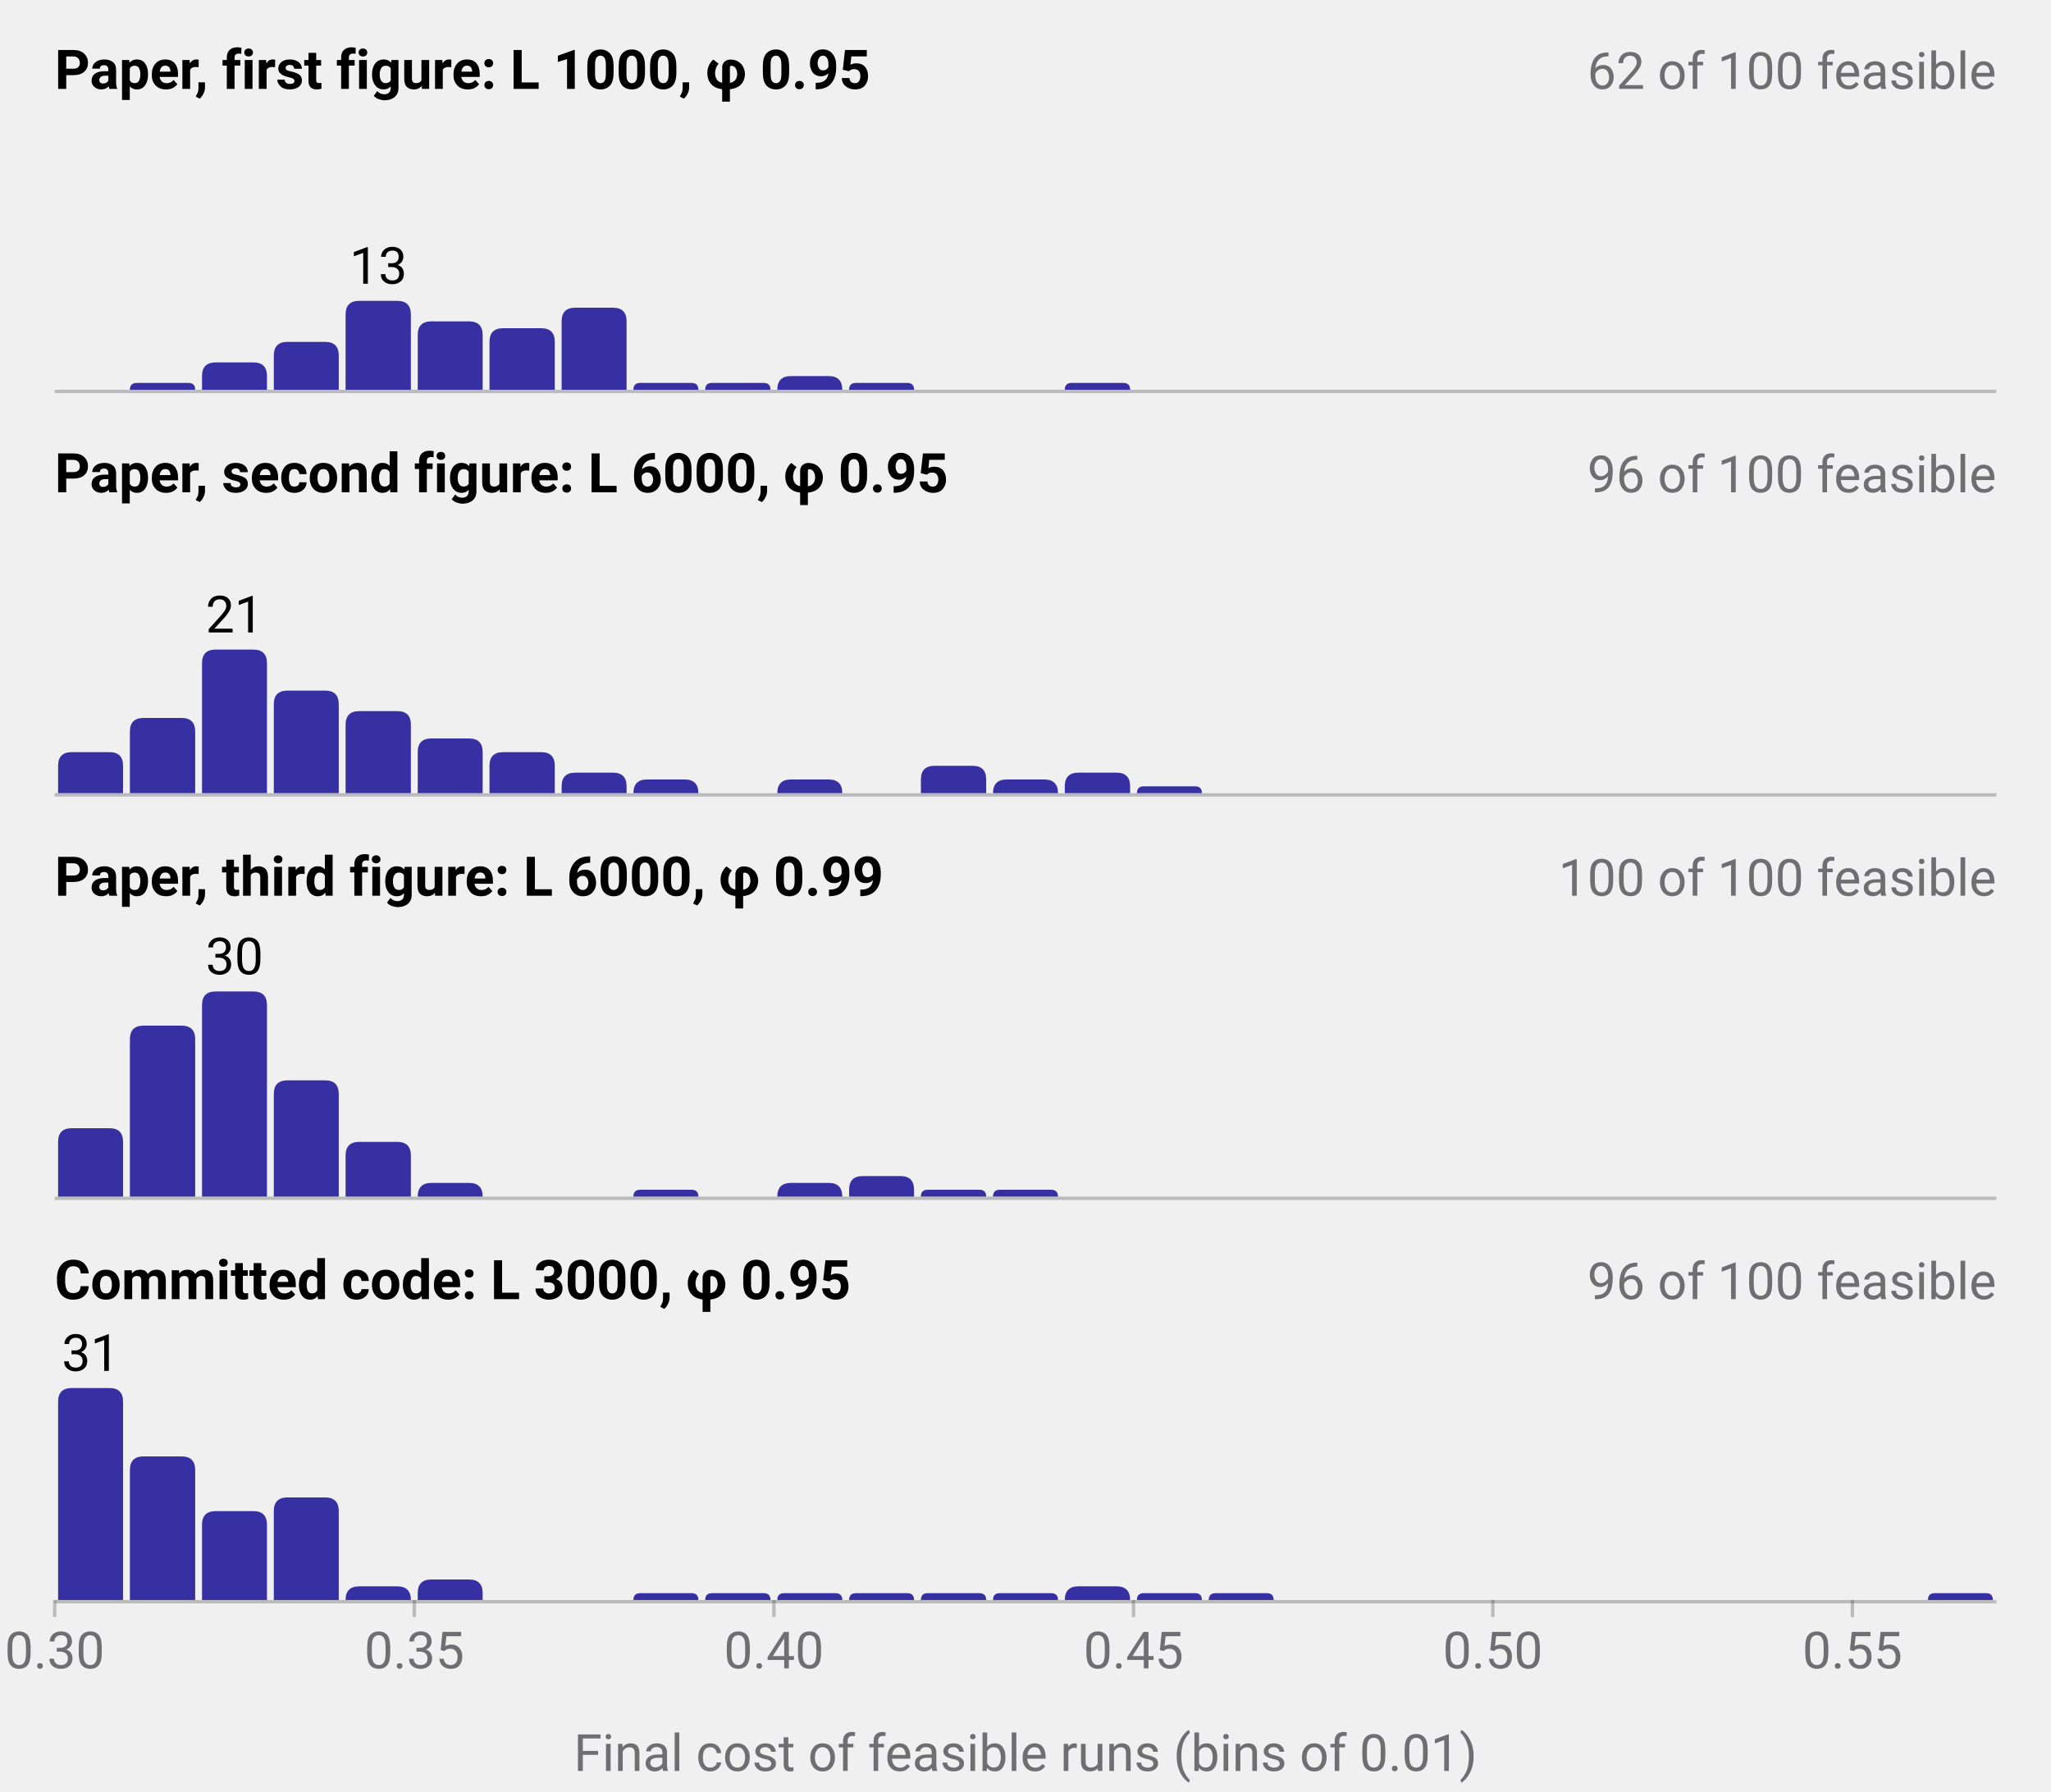
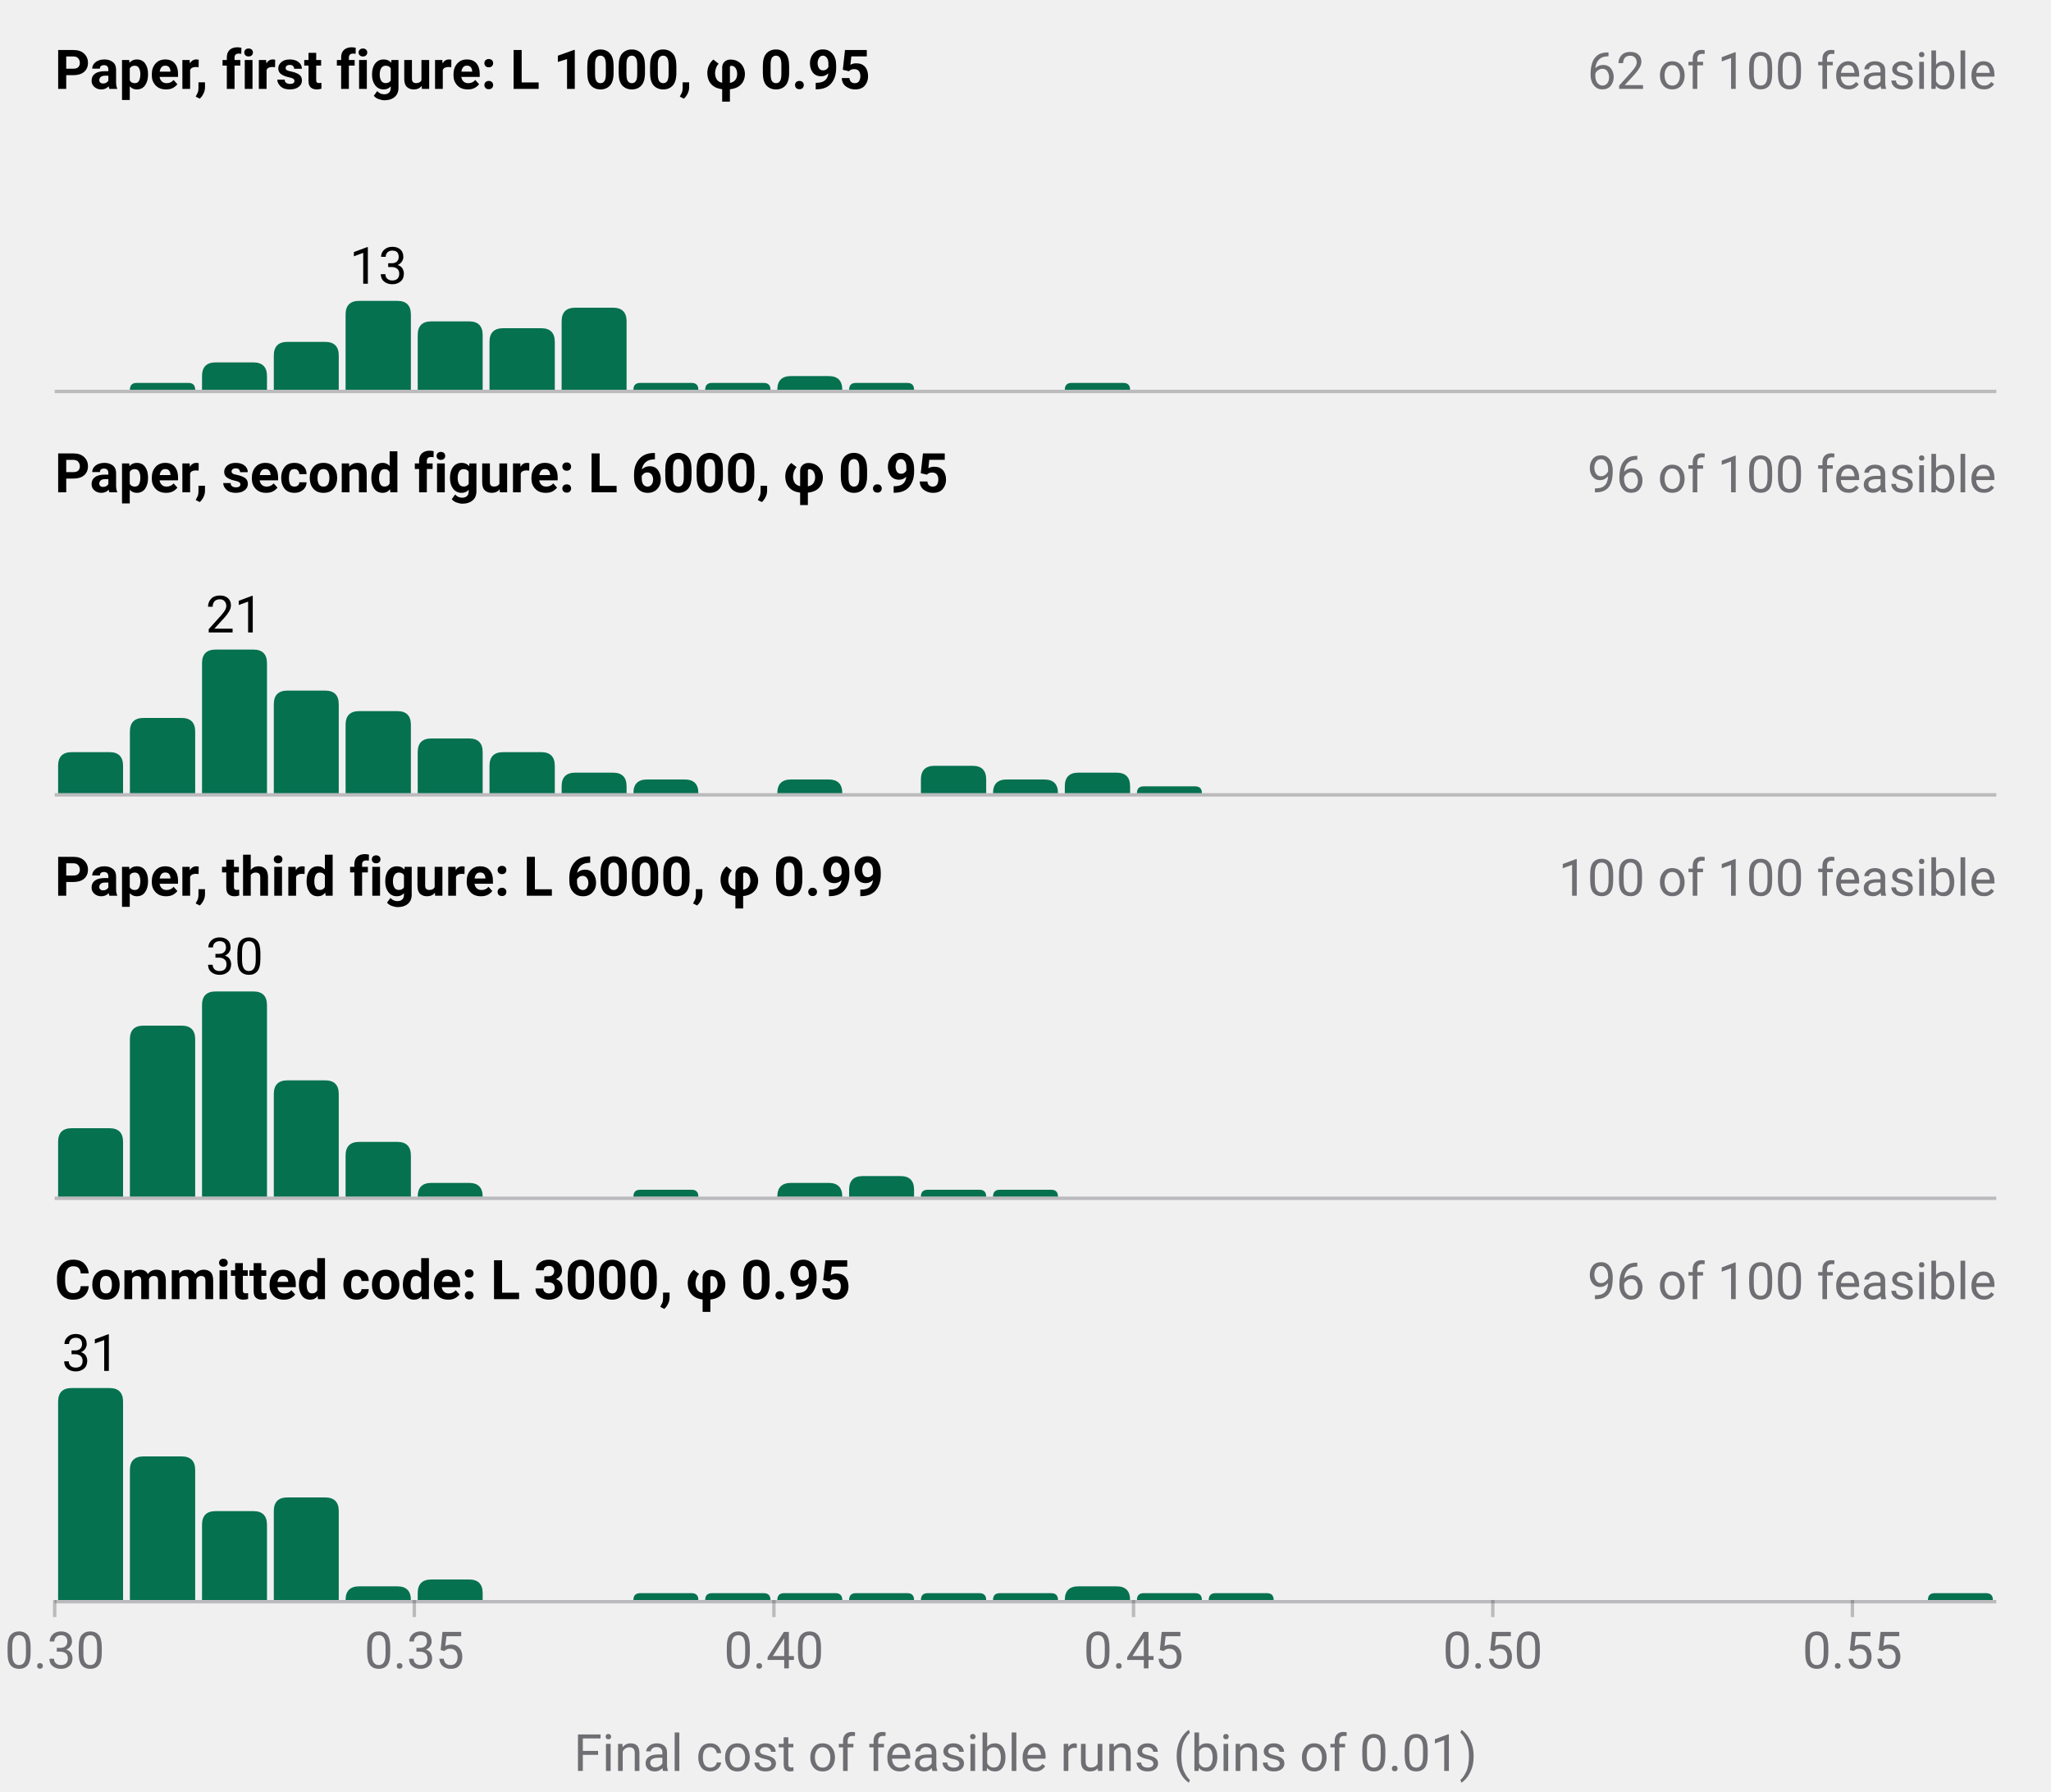
<svg xmlns="http://www.w3.org/2000/svg" width="600" height="524" viewBox="0 0 600 524" role="img" aria-labelledby="t d">
  <style>
text{font-family:-apple-system, BlinkMacSystemFont, system-ui, "Segoe UI", Roboto, sans-serif;fill:#000}
.sec{fill:#6e6e73}
.hair{stroke:rgba(60,60,67,.29);stroke-width:1;fill:none}
.ctx{fill:#c7c7cc}
- .acc{stroke:#3730a3}
- .accf{fill:#3730a3}
- .band{fill:#3730a3;fill-opacity:.28;stroke:#3730a3;stroke-width:.75}
+ .acc{stroke:#05714f}
+ .accf{fill:#05714f}
+ .band{fill:#05714f;fill-opacity:.28;stroke:#05714f;stroke-width:.75}
.ring{stroke:#fff}
.inkline{stroke:#000}
.lab{paint-order:stroke;stroke:#fff;stroke-width:4px;stroke-linejoin:round}</style>
  <text x="16" y="26" font-size="16" font-weight="600">Paper, first figure: L 1000, φ 0.95</text>
  <text class="sec" x="584" y="26" font-size="15" text-anchor="end">62 of 100 feasible</text>
  <path class="accf" d="M38 114V114Q38 112 40 112H55.1Q57.1 112 57.1 114V114Z" />
  <path class="accf" d="M59.1 114V110Q59.1 106 63.1 106H74.1Q78.1 106 78.1 110V114Z" />
  <path class="accf" d="M80.1 114V104Q80.1 100 84.1 100H95.1Q99.1 100 99.1 104V114Z" />
  <path class="accf" d="M101.1 114V92Q101.1 88 105.1 88H116.2Q120.2 88 120.2 92V114Z" />
  <path class="accf" d="M122.2 114V98Q122.2 94 126.2 94H137.2Q141.2 94 141.2 98V114Z" />
  <path class="accf" d="M143.2 114V100Q143.2 96 147.2 96H158.3Q162.3 96 162.3 100V114Z" />
  <path class="accf" d="M164.3 114V94Q164.3 90 168.3 90H179.3Q183.3 90 183.3 94V114Z" />
  <path class="accf" d="M185.3 114V114Q185.3 112 187.3 112H202.3Q204.3 112 204.3 114V114Z" />
  <path class="accf" d="M206.3 114V114Q206.3 112 208.3 112H223.4Q225.4 112 225.4 114V114Z" />
  <path class="accf" d="M227.4 114V114Q227.4 110 231.4 110H242.4Q246.4 110 246.4 114V114Z" />
  <path class="accf" d="M248.4 114V114Q248.4 112 250.4 112H265.4Q267.4 112 267.4 114V114Z" />
  <path class="accf" d="M311.5 114V114Q311.5 112 313.5 112H328.6Q330.6 112 330.6 114V114Z" />
  <text x="110.7" y="83" font-size="15" text-anchor="middle">13</text>
  <path class="hair" d="M16 114.5H584" />
  <text x="16" y="144" font-size="16" font-weight="600">Paper, second figure: L 6000, φ 0.95</text>
  <text class="sec" x="584" y="144" font-size="15" text-anchor="end">96 of 100 feasible</text>
  <path class="accf" d="M17 232V224Q17 220 21 220H32Q36 220 36 224V232Z" />
  <path class="accf" d="M38 232V214Q38 210 42 210H53.1Q57.1 210 57.1 214V232Z" />
  <path class="accf" d="M59.1 232V194Q59.1 190 63.1 190H74.1Q78.1 190 78.1 194V232Z" />
  <path class="accf" d="M80.1 232V206Q80.1 202 84.1 202H95.1Q99.1 202 99.1 206V232Z" />
  <path class="accf" d="M101.1 232V212Q101.1 208 105.1 208H116.2Q120.2 208 120.2 212V232Z" />
  <path class="accf" d="M122.2 232V220Q122.2 216 126.2 216H137.2Q141.2 216 141.2 220V232Z" />
  <path class="accf" d="M143.2 232V224Q143.2 220 147.2 220H158.3Q162.3 220 162.3 224V232Z" />
  <path class="accf" d="M164.3 232V230Q164.3 226 168.3 226H179.3Q183.3 226 183.3 230V232Z" />
  <path class="accf" d="M185.3 232V232Q185.3 228 189.3 228H200.3Q204.3 228 204.3 232V232Z" />
  <path class="accf" d="M227.4 232V232Q227.4 228 231.4 228H242.4Q246.4 228 246.4 232V232Z" />
  <path class="accf" d="M269.4 232V228Q269.4 224 273.4 224H284.5Q288.5 224 288.5 228V232Z" />
  <path class="accf" d="M290.5 232V232Q290.5 228 294.5 228H305.5Q309.5 228 309.5 232V232Z" />
  <path class="accf" d="M311.5 232V230Q311.5 226 315.5 226H326.6Q330.6 226 330.6 230V232Z" />
  <path class="accf" d="M332.6 232V232Q332.6 230 334.6 230H349.6Q351.6 230 351.6 232V232Z" />
  <text x="68.6" y="185" font-size="15" text-anchor="middle">21</text>
  <path class="hair" d="M16 232.5H584" />
  <text x="16" y="262" font-size="16" font-weight="600">Paper, third figure: L 6000, φ 0.99</text>
  <text class="sec" x="584" y="262" font-size="15" text-anchor="end">100 of 100 feasible</text>
  <path class="accf" d="M17 350V334Q17 330 21 330H32Q36 330 36 334V350Z" />
  <path class="accf" d="M38 350V304Q38 300 42 300H53.1Q57.1 300 57.1 304V350Z" />
  <path class="accf" d="M59.1 350V294Q59.1 290 63.1 290H74.1Q78.1 290 78.1 294V350Z" />
  <path class="accf" d="M80.1 350V320Q80.1 316 84.1 316H95.1Q99.1 316 99.1 320V350Z" />
  <path class="accf" d="M101.1 350V338Q101.1 334 105.1 334H116.2Q120.2 334 120.2 338V350Z" />
  <path class="accf" d="M122.2 350V350Q122.2 346 126.2 346H137.2Q141.2 346 141.2 350V350Z" />
  <path class="accf" d="M185.3 350V350Q185.3 348 187.3 348H202.3Q204.3 348 204.3 350V350Z" />
  <path class="accf" d="M227.4 350V350Q227.4 346 231.4 346H242.4Q246.4 346 246.4 350V350Z" />
  <path class="accf" d="M248.4 350V348Q248.4 344 252.4 344H263.4Q267.4 344 267.4 348V350Z" />
  <path class="accf" d="M269.4 350V350Q269.4 348 271.4 348H286.5Q288.5 348 288.5 350V350Z" />
  <path class="accf" d="M290.5 350V350Q290.5 348 292.5 348H307.5Q309.5 348 309.5 350V350Z" />
  <text x="68.6" y="285" font-size="15" text-anchor="middle">30</text>
  <path class="hair" d="M16 350.5H584" />
  <text x="16" y="380" font-size="16" font-weight="600">Committed code: L 3000, φ 0.95</text>
  <text class="sec" x="584" y="380" font-size="15" text-anchor="end">96 of 100 feasible</text>
  <path class="accf" d="M17 468V410Q17 406 21 406H32Q36 406 36 410V468Z" />
  <path class="accf" d="M38 468V430Q38 426 42 426H53.1Q57.1 426 57.1 430V468Z" />
  <path class="accf" d="M59.1 468V446Q59.1 442 63.1 442H74.1Q78.1 442 78.1 446V468Z" />
  <path class="accf" d="M80.1 468V442Q80.1 438 84.1 438H95.1Q99.1 438 99.1 442V468Z" />
  <path class="accf" d="M101.1 468V468Q101.1 464 105.1 464H116.2Q120.2 464 120.2 468V468Z" />
  <path class="accf" d="M122.2 468V466Q122.2 462 126.2 462H137.2Q141.2 462 141.2 466V468Z" />
  <path class="accf" d="M185.3 468V468Q185.3 466 187.3 466H202.3Q204.3 466 204.3 468V468Z" />
  <path class="accf" d="M206.3 468V468Q206.3 466 208.3 466H223.4Q225.4 466 225.4 468V468Z" />
  <path class="accf" d="M227.4 468V468Q227.4 466 229.4 466H244.4Q246.4 466 246.4 468V468Z" />
  <path class="accf" d="M248.4 468V468Q248.4 466 250.4 466H265.4Q267.4 466 267.4 468V468Z" />
  <path class="accf" d="M269.4 468V468Q269.4 466 271.4 466H286.5Q288.5 466 288.5 468V468Z" />
  <path class="accf" d="M290.5 468V468Q290.5 466 292.5 466H307.5Q309.5 466 309.5 468V468Z" />
  <path class="accf" d="M311.5 468V468Q311.5 464 315.5 464H326.6Q330.6 464 330.6 468V468Z" />
  <path class="accf" d="M332.6 468V468Q332.6 466 334.6 466H349.6Q351.6 466 351.6 468V468Z" />
  <path class="accf" d="M353.6 468V468Q353.6 466 355.6 466H370.6Q372.6 466 372.6 468V468Z" />
  <path class="accf" d="M564 468V468Q564 466 566 466H581Q583 466 583 468V468Z" />
  <text x="26.5" y="401" font-size="15" text-anchor="middle">31</text>
  <path class="hair" d="M16 468.5H584" />
  <path class="hair" d="M16 468v5" />
  <text class="sec" x="16" y="488" font-size="15" text-anchor="middle">0.30</text>
  <path class="hair" d="M121.2 468v5" />
  <text class="sec" x="121.2" y="488" font-size="15" text-anchor="middle">0.35</text>
  <path class="hair" d="M226.4 468v5" />
  <text class="sec" x="226.4" y="488" font-size="15" text-anchor="middle">0.40</text>
  <path class="hair" d="M331.6 468v5" />
  <text class="sec" x="331.6" y="488" font-size="15" text-anchor="middle">0.45</text>
  <path class="hair" d="M436.7 468v5" />
  <text class="sec" x="436.7" y="488" font-size="15" text-anchor="middle">0.50</text>
  <path class="hair" d="M541.9 468v5" />
  <text class="sec" x="541.9" y="488" font-size="15" text-anchor="middle">0.55</text>
  <text class="sec" x="300" y="518" font-size="15" text-anchor="middle">Final cost of feasible runs (bins of 0.01)</text>
</svg>
